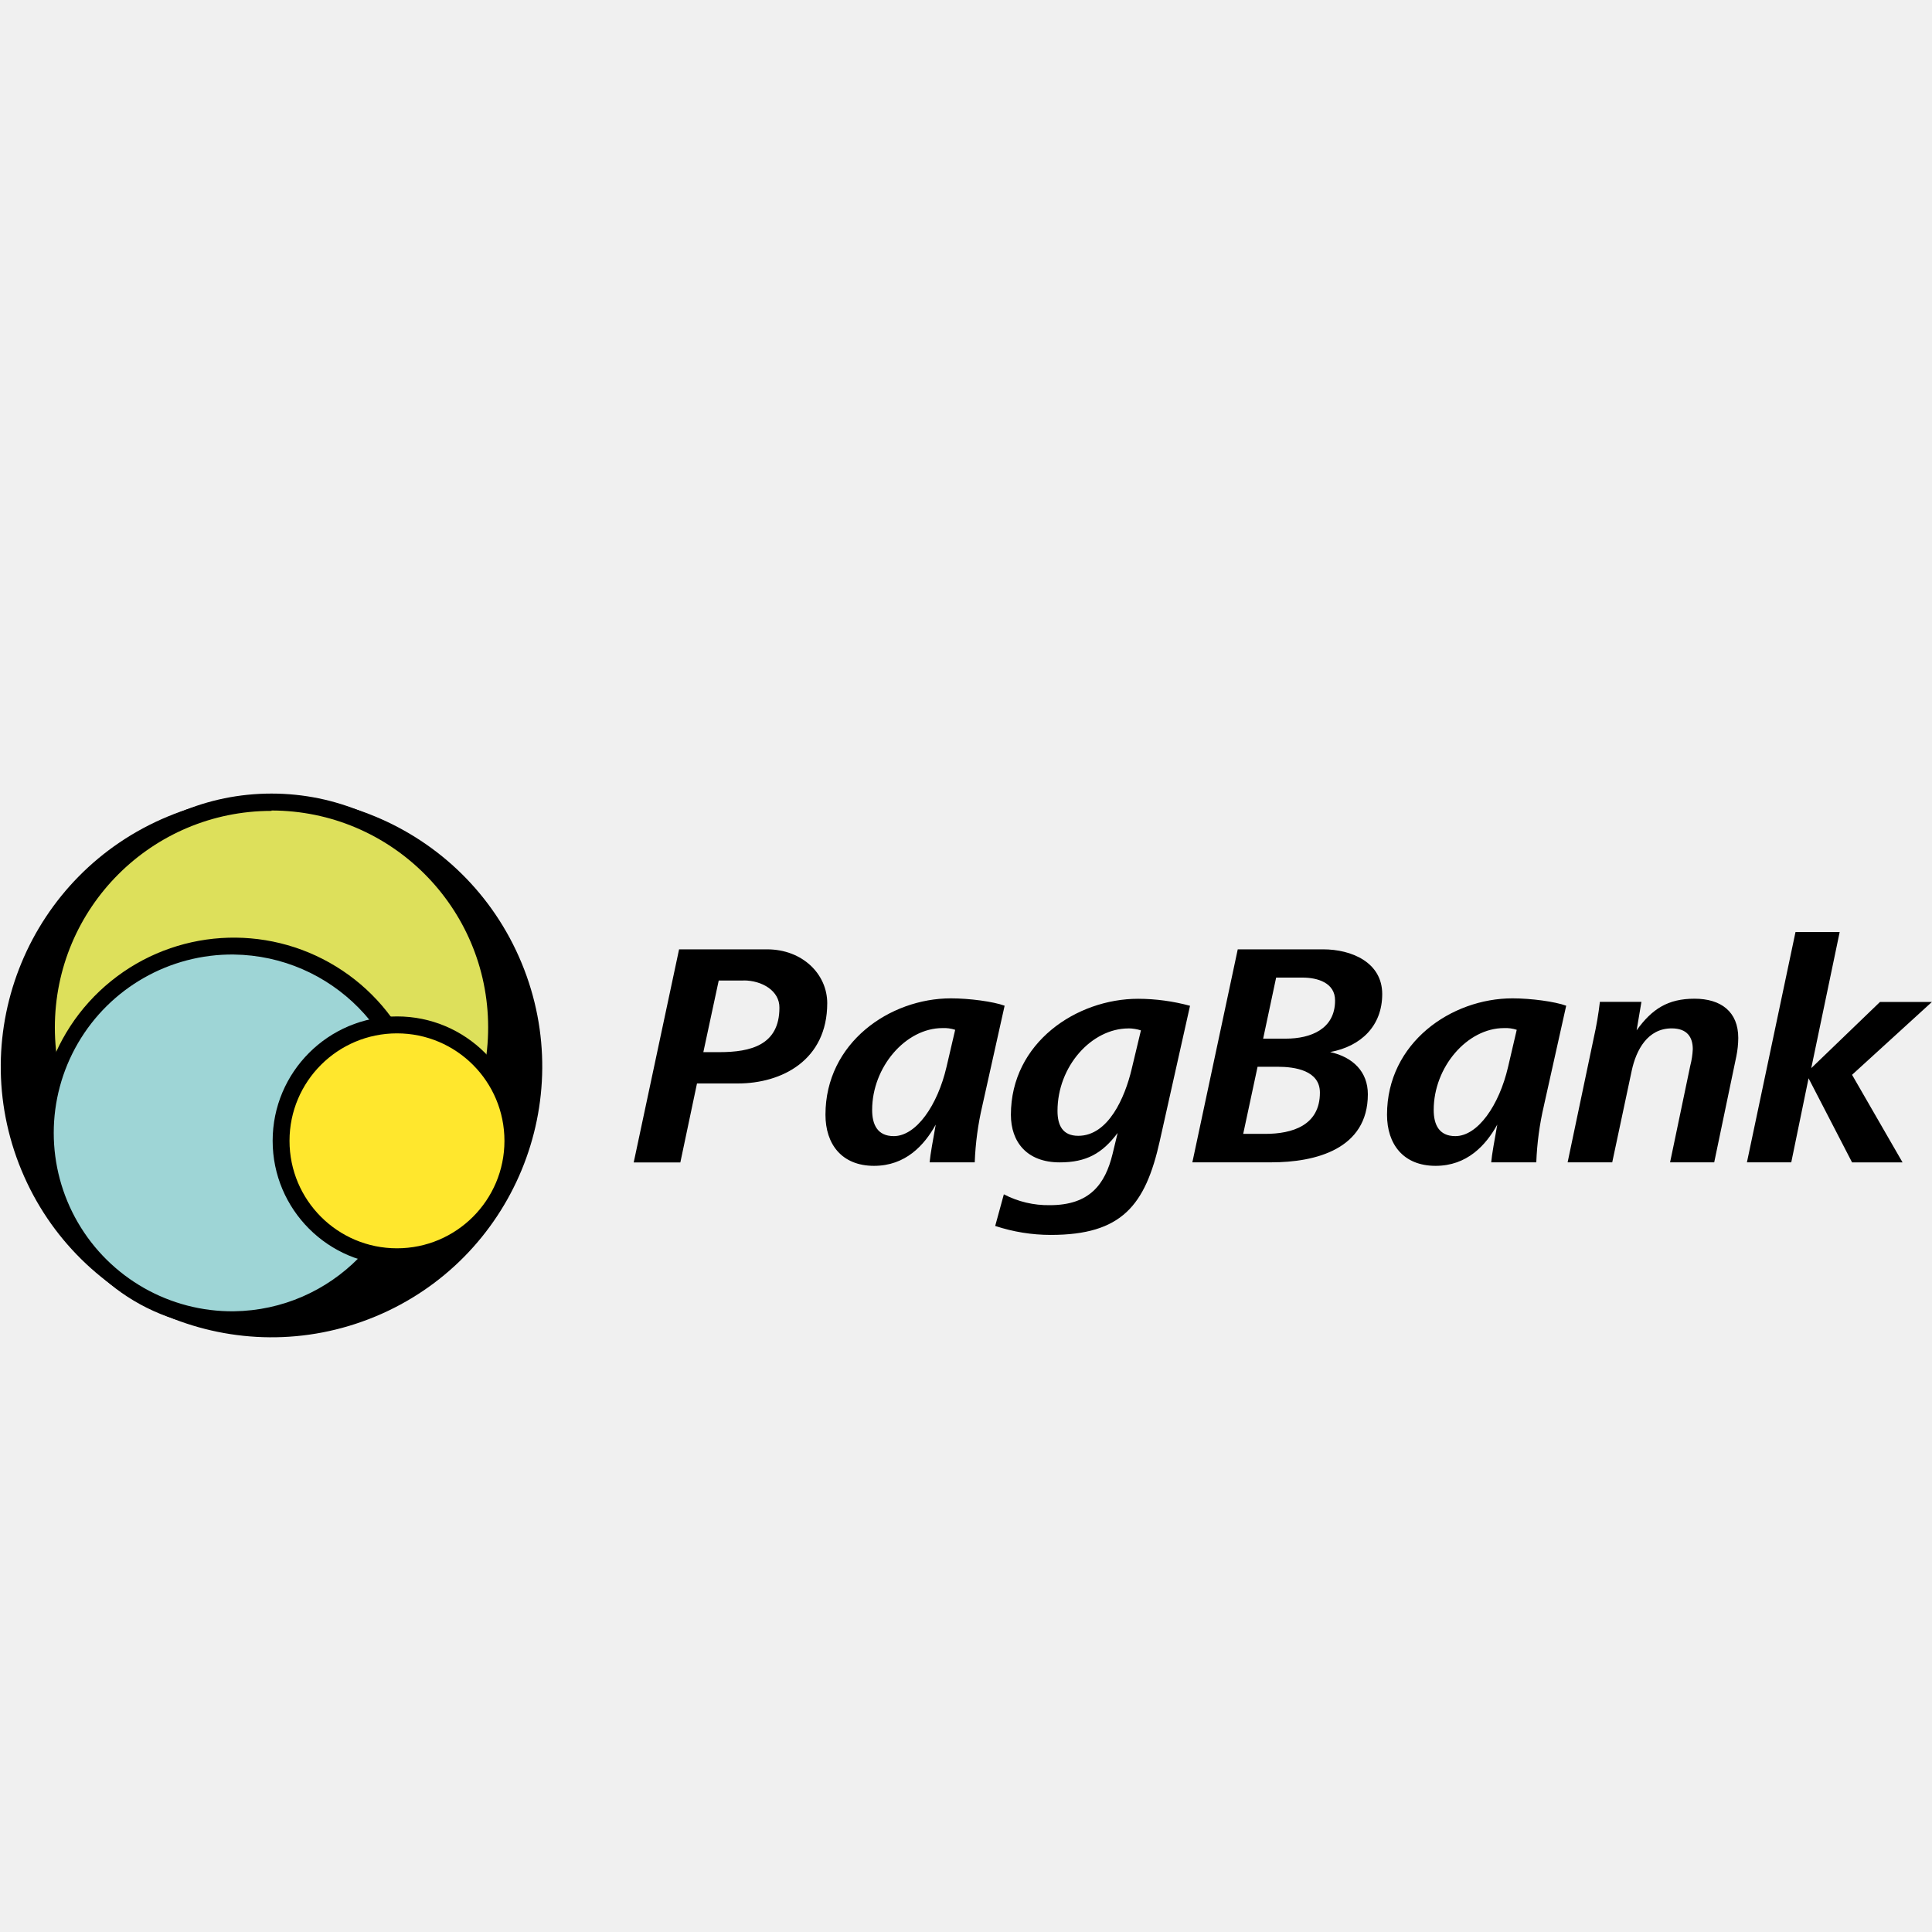
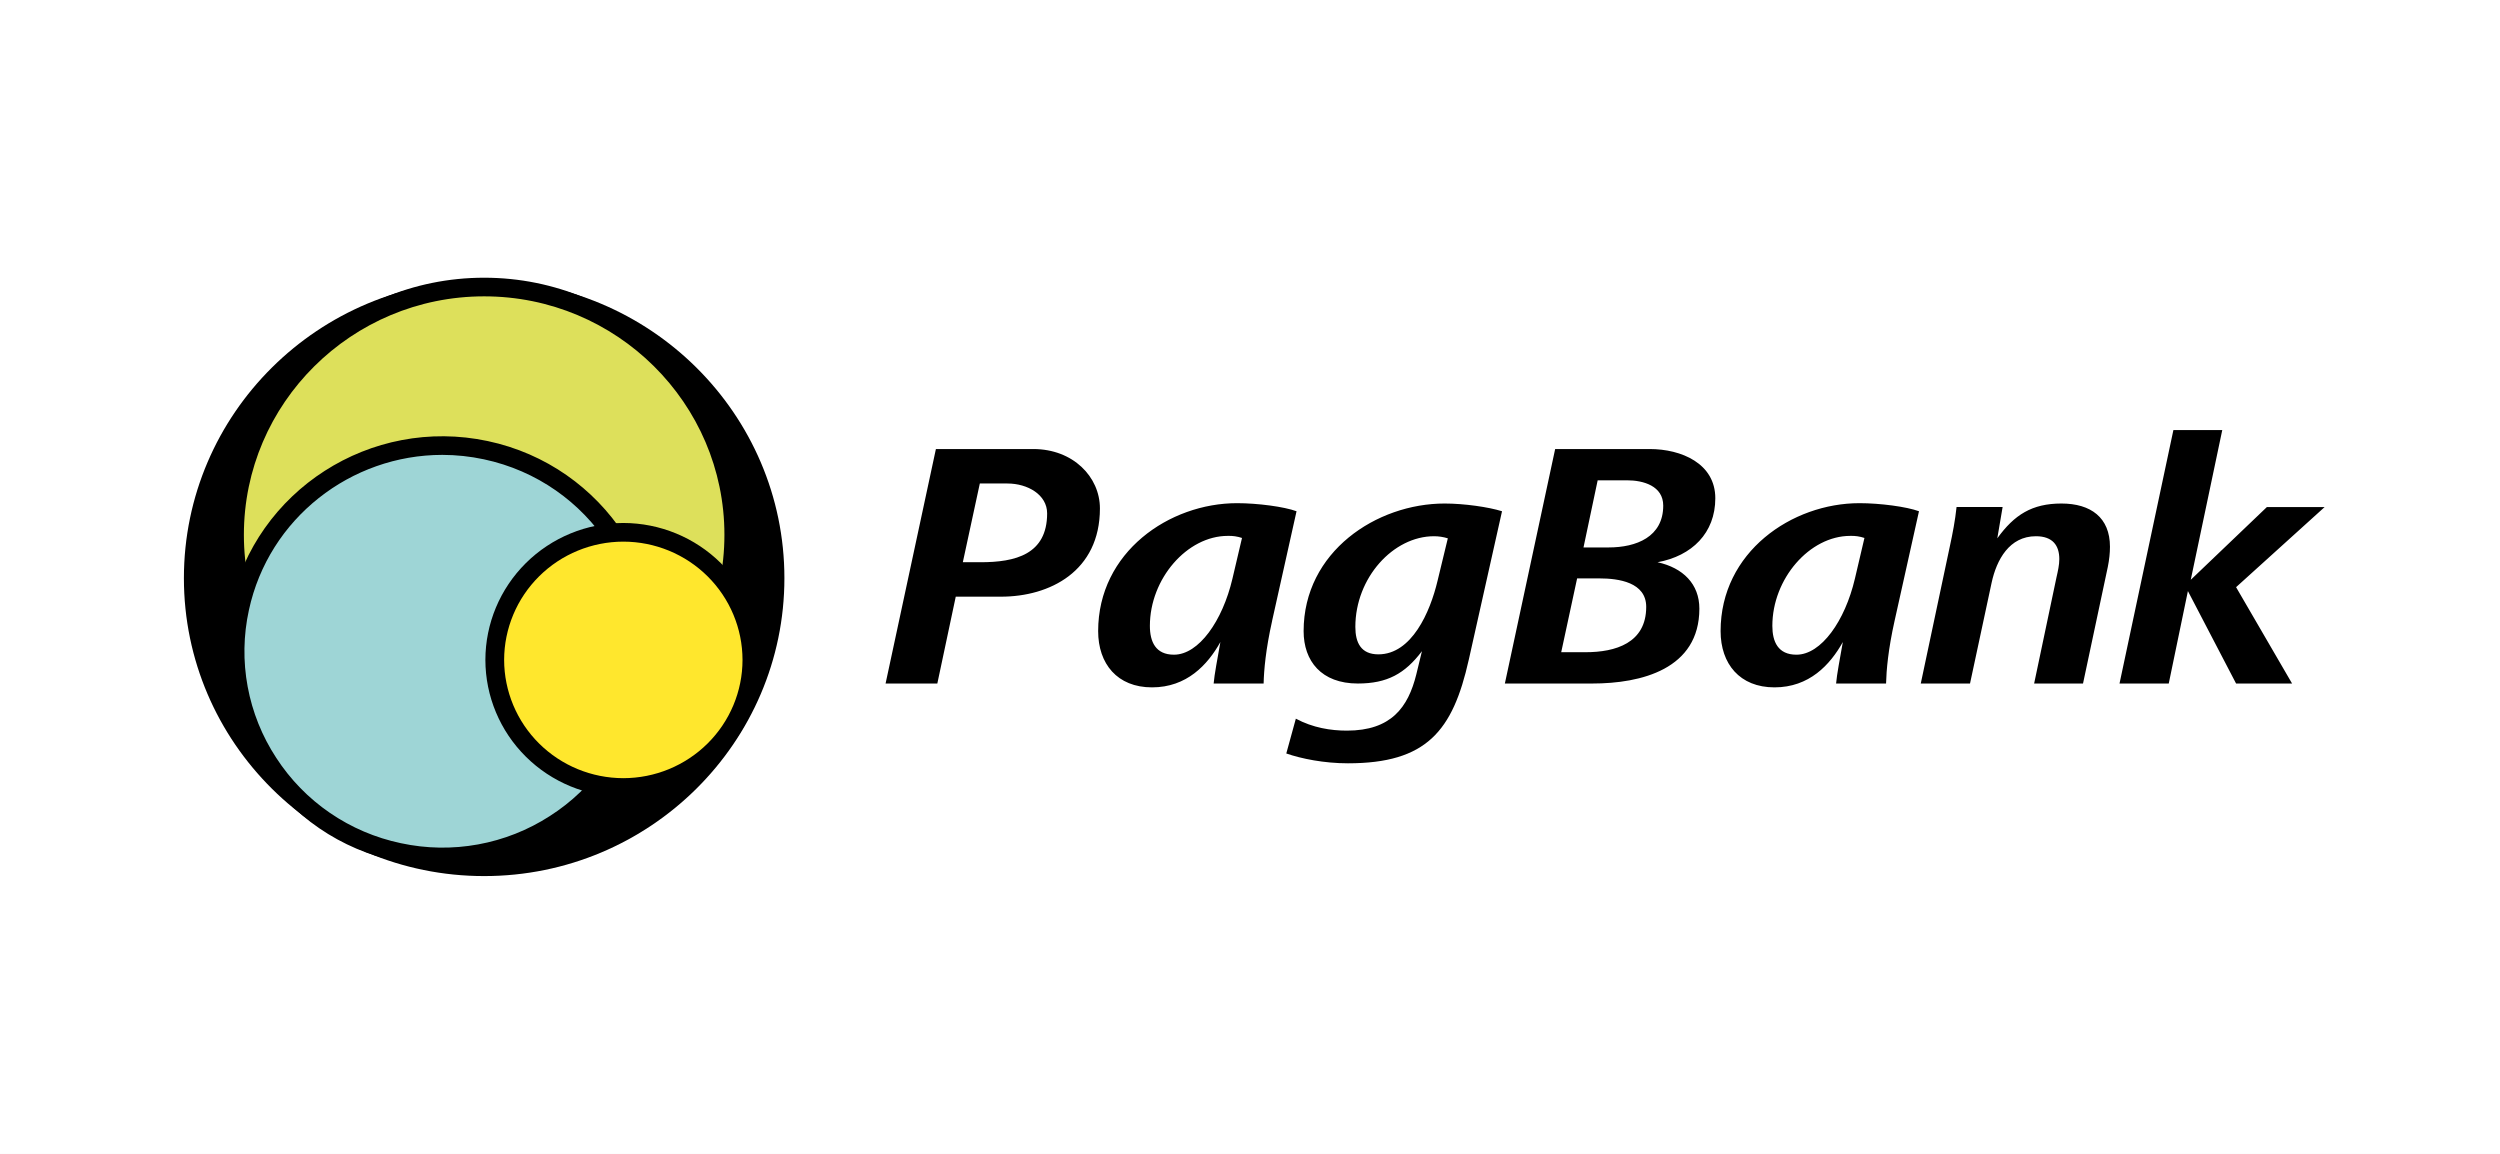
- <svg xmlns="http://www.w3.org/2000/svg" width="2500" height="2500" fill="none" version="1.1" id="svg16">
-   <defs id="defs20" />
-   <path fill="#000000" d="m 954.811,1401.996 h -52.907 l -21.549,102.176 h -60.345 l 58.717,-275.734 h 113.715 c 46.354,0 77.994,32.404 77.994,69.652 0,74.014 -58.958,103.905 -115.624,103.905 z m 7.438,-133.193 h -32.223 l -19.901,92.668 h 20.725 c 40.545,0 77.713,-9.086 77.713,-57.491 0.281,-22.011 -22.715,-35.298 -46.294,-35.298 v 0.121 z M 1271.21,1430.44 a 385.046,385.046 0 0 0 -9.91,73.612 h -58.355 c 0.844,-10.352 4.543,-29.77 7.9,-48.807 -14.875,26.876 -39.198,53.35 -79.823,53.35 -41.771,0 -62.878,-28.002 -62.878,-66.174 0,-93.07 83.14,-150.561 162.361,-150.561 23.961,0 54.978,4.161 69.471,9.528 z m -51.681,-100.106 c -47.581,0 -90.98,50.395 -90.98,105.875 0,18.634 6.613,33.931 28.002,33.931 28.946,0 56.646,-39.701 68.245,-89.593 l 11.197,-47.983 a 45.731,45.731 0 0 0 -16.483,-2.231 z m 281.242,146.018 c -18.654,83.522 -49.249,121.615 -141.053,121.615 -24.444,0 -48.726,-3.92 -71.944,-11.599 l 11.197,-40.927 a 124.349,124.349 0 0 0 59.581,14.051 c 51.661,0 71.562,-27.278 81.07,-66.134 l 6.593,-27.318 c -19.881,26.494 -40.525,38.072 -74.858,38.072 -42.615,0 -63.26,-26.474 -63.26,-61.591 0,-93.432 85.15,-150.099 164.612,-150.099 a 258.909,258.909 0 0 1 67.18,9.066 l -39.138,174.864 z m -40.545,-145.576 c -47.601,0 -91.824,48.827 -91.824,106.719 0,18.634 6.593,32.243 26.876,32.243 38.917,0 60.406,-49.611 69.089,-86.377 l 11.98,-50.053 a 53.872,53.872 0 0 0 -16.122,-2.593 z m 260.959,30.575 c 29.771,6.613 48.807,25.65 48.807,54.596 0,71.16 -67.863,88.105 -124.911,88.105 h -102.177 l 58.737,-275.613 h 110.458 c 36.786,0 76.487,16.785 76.487,57.893 0,41.088 -27.258,67.562 -67.401,75.019 z m -67.803,19.036 h -26.092 l -18.594,86.839 h 28.544 c 34.715,0 70.717,-10.754 70.717,-53.35 0,-28.685 -32.243,-33.489 -54.576,-33.489 z m 32.243,-115.383 h -34.313 l -16.805,78.999 h 29.389 c 32.263,0 63.662,-12.443 63.662,-49.229 0.221,-23.177 -22.916,-29.77 -41.932,-29.77 z m 312.259,165.436 a 384.725,384.725 0 0 0 -9.93,73.612 h -58.335 c 0.844,-10.352 4.523,-29.77 7.84,-48.807 -14.835,26.876 -39.198,53.35 -79.803,53.35 -41.751,0 -62.858,-28.002 -62.858,-66.174 0,-93.07 83.14,-150.561 162.361,-150.561 23.961,0 54.978,4.161 69.491,9.528 l -28.786,129.053 z m -51.702,-100.106 c -47.581,0 -90.98,50.395 -90.98,105.875 0,18.634 6.613,33.931 28.002,33.931 28.946,0 56.666,-39.701 68.245,-89.593 l 11.197,-47.983 a 45.731,45.731 0 0 0 -16.463,-2.231 z m 300.66,36.384 -28.665,137.334 h -57.109 l 26.092,-124.891 c 1.849,-7.036 2.955,-14.252 3.297,-21.509 0,-15.74 -7.438,-26.936 -27.318,-26.936 -31.017,0 -45.912,27.74 -51.681,54.656 l -25.248,118.68 h -57.712 l 33.871,-161.295 c 3.437,-15.297 6.071,-30.756 7.88,-46.354 h 53.752 l -6.211,36.846 c 19.881,-27.72 40.545,-40.927 74.858,-40.927 34.313,0 56.666,16.785 56.666,50.837 a 122.198,122.198 0 0 1 -2.473,23.559 z m 149.717,24.082 65.33,113.313 h -65.33 l -56.285,-108.83 -22.393,108.77 h -57.37 l 62.858,-298.006 h 57.169 l -36.786,176.13 88.909,-85.613 h 67.18 z M 485.378,1703.701 C 664.081,1629.647 748.95,1424.771 674.936,1246.048 600.902,1067.344 396.026,982.455 217.302,1056.49 38.579,1130.524 -46.29,1335.399 27.724,1514.143 101.758,1692.846 306.634,1777.736 485.358,1703.701 Z" id="path2" style="stroke-width:20.102" />
-   <path fill="#dde05b" d="m 351.32,1623.878 c 160.853,0 291.272,-130.399 291.272,-291.252 0,-160.853 -130.419,-291.252 -291.293,-291.252 -160.793,0 -291.212,130.399 -291.212,291.272 0,160.833 130.399,291.232 291.252,291.232 z" id="path4" style="stroke-width:20.102" />
-   <path fill="#000000" d="m 351.32,1631.536 a 302.328,302.328 0 1 1 0,-604.657 302.328,302.328 0 0 1 0,604.657 z m 0,-582.263 a 280.337,280.337 0 1 0 280.337,279.935 280.619,280.619 0 0 0 -280.297,-280.418 v 0.503 z" id="path6" style="stroke-width:20.102" />
-   <path fill="#9ed5d6" d="m 302.574,1707.742 c 133.515,0 241.742,-108.227 241.742,-241.762 0,-133.515 -108.227,-241.742 -241.742,-241.742 -133.535,0 -241.762,108.227 -241.762,241.762 0,133.515 108.227,241.742 241.762,241.742 z" id="path8" style="stroke-width:20.102" />
-   <path fill="#000000" d="M 303.076,1718.777 A 252.738,252.738 0 1 1 549.763,1518.967 252.878,252.878 0 0 1 303.398,1718.777 Z m -0.563,-483.645 a 230.847,230.847 0 1 0 0.06,461.674 230.847,230.847 0 0 0 -0.06,-461.654 z" id="path10" style="stroke-width:20.102" />
-   <path fill="#ffe72d" d="m 513.741,1626.169 a 149.998,149.998 0 1 0 0,-299.976 149.998,149.998 0 0 0 0,299.976 z" id="path12" style="stroke-width:20.102" />
-   <path fill="#000000" d="m 513.741,1637.145 a 160.954,160.954 0 1 1 160.974,-160.974 161.135,161.135 0 0 1 -160.974,160.974 z m 0,-299.976 a 139.063,139.063 0 1 0 -0.101,278.126 139.063,139.063 0 0 0 0.101,-278.126 z" id="path14" style="stroke-width:20.102" />
+ <svg xmlns="http://www.w3.org/2000/svg" width="130" height="60" viewBox="0 0 130 60" fill="none">
+   <rect width="130" height="60" fill="white" />
+   <path d="M52.057 31.027H49.699L48.741 35.543H46.05L48.667 23.35H53.733C55.796 23.35 57.196 24.794 57.196 26.439C57.196 29.712 54.58 31.027 52.057 31.027ZM52.387 25.14H50.951L50.067 29.236H50.988C52.793 29.236 54.451 28.834 54.451 26.695C54.451 25.726 53.438 25.142 52.389 25.142L52.387 25.14ZM66.15 32.289C65.818 33.77 65.725 34.848 65.708 35.542H63.11C63.146 35.085 63.313 34.226 63.46 33.386C62.797 34.574 61.71 35.743 59.904 35.743C58.098 35.743 57.104 34.519 57.104 32.818C57.104 28.706 60.806 26.165 64.326 26.165C65.394 26.165 66.776 26.347 67.42 26.585L66.148 32.29L66.15 32.289ZM63.846 27.866C61.728 27.866 59.794 30.095 59.794 32.545C59.794 33.368 60.089 34.044 61.046 34.044C62.336 34.044 63.57 32.289 64.086 30.095L64.584 27.974C64.347 27.894 64.097 27.857 63.846 27.866ZM76.373 34.318C75.545 38.011 74.181 39.692 70.092 39.692C68.856 39.692 67.678 39.455 66.887 39.181L67.384 37.371C68.268 37.846 69.206 37.993 70.037 37.993C72.339 37.993 73.223 36.786 73.648 35.067L73.941 33.861C73.057 35.031 72.136 35.543 70.607 35.543C68.711 35.543 67.788 34.373 67.788 32.819C67.788 28.687 71.584 26.183 75.121 26.183C76.134 26.183 77.406 26.365 78.105 26.585L76.374 34.317L76.373 34.318ZM74.568 27.884C72.45 27.884 70.478 30.041 70.478 32.599C70.478 33.423 70.773 34.026 71.677 34.026C73.408 34.026 74.366 31.832 74.752 30.204L75.287 27.993C75.054 27.921 74.811 27.884 74.568 27.884ZM86.193 29.236C87.519 29.528 88.367 30.37 88.367 31.649C88.367 34.793 85.345 35.543 82.803 35.543H78.253L80.868 23.35H85.788C87.427 23.35 89.196 24.099 89.196 25.909C89.196 27.718 87.98 28.908 86.193 29.236ZM83.171 30.077H82.01L81.183 33.915H82.452C84.001 33.915 85.603 33.441 85.603 31.557C85.603 30.277 84.166 30.077 83.171 30.077ZM84.608 24.976H83.079L82.342 28.467H83.651C85.087 28.467 86.488 27.919 86.488 26.292C86.488 25.269 85.454 24.976 84.608 24.976ZM98.517 32.289C98.186 33.77 98.093 34.848 98.075 35.542H95.477C95.514 35.085 95.68 34.226 95.827 33.386C95.164 34.574 94.078 35.743 92.272 35.743C90.467 35.743 89.471 34.519 89.471 32.818C89.471 28.706 93.175 26.165 96.693 26.165C97.762 26.165 99.143 26.347 99.787 26.585L98.517 32.289ZM96.215 27.866C94.096 27.866 92.162 30.095 92.162 32.545C92.162 33.368 92.456 34.044 93.415 34.044C94.704 34.044 95.938 32.289 96.454 30.095L96.951 27.974C96.714 27.894 96.465 27.857 96.215 27.866ZM109.607 29.474L108.317 35.543H105.775L106.937 30.022C107.011 29.694 107.084 29.383 107.084 29.071C107.084 28.377 106.751 27.884 105.867 27.884C104.485 27.884 103.823 29.108 103.565 30.297L102.441 35.543H99.88L101.391 28.413C101.538 27.737 101.668 27.061 101.741 26.365H104.136L103.86 27.992C104.744 26.768 105.665 26.183 107.194 26.183C108.723 26.183 109.718 26.914 109.718 28.431C109.718 28.76 109.681 29.108 109.607 29.474ZM116.276 30.533L119.188 35.543H116.276L113.771 30.735L112.775 35.542H110.215L113.017 22.362H115.558L113.919 30.15L117.879 26.366H120.882L116.276 30.533Z" fill="black" />
+   <path d="M25.176 45.556C16.567 45.556 9.563 38.607 9.563 30.064C9.563 21.52 16.567 14.57 25.176 14.57C33.785 14.57 40.789 21.52 40.789 30.064C40.789 38.607 33.785 45.556 25.176 45.556Z" fill="black" />
+   <path d="M38.158 27.964C38.158 35.079 32.345 40.846 25.176 40.846C18.006 40.846 12.194 35.08 12.194 27.964C12.194 20.849 18.006 15.081 25.176 15.081C32.346 15.081 38.158 20.849 38.158 27.964Z" fill="#DDE05B" />
+   <path d="M25.176 41.177C17.748 41.177 11.705 35.18 11.705 27.81C11.705 20.439 17.749 14.441 25.176 14.441C32.603 14.441 38.647 20.438 38.647 27.81C38.647 35.18 32.603 41.177 25.176 41.177ZM25.176 15.41C18.287 15.41 12.682 20.972 12.682 27.81C12.682 34.646 18.287 40.207 25.176 40.207C32.065 40.207 37.67 34.646 37.67 27.809C37.67 20.973 32.065 15.41 25.176 15.41V15.41Z" fill="black" />
+   <path d="M33.538 36.104C33.091 38.172 32.037 40.062 30.508 41.535C28.979 43.008 27.044 43.999 24.948 44.381C22.852 44.763 20.689 44.52 18.732 43.682C16.775 42.844 15.113 41.45 13.955 39.674C12.402 37.293 11.866 34.398 12.464 31.625C13.071 28.86 14.758 26.446 17.154 24.913C19.551 23.379 22.463 22.851 25.251 23.444C28.039 24.037 30.477 25.703 32.03 28.076C33.583 30.45 34.125 33.337 33.536 36.106L33.538 36.104Z" fill="#9ED5D6" />
+   <path d="M23.024 45.045C22.223 45.045 21.425 44.96 20.642 44.793C19.194 44.489 17.821 43.904 16.603 43.07C15.385 42.237 14.345 41.172 13.544 39.937C12.737 38.706 12.184 37.329 11.917 35.884C11.65 34.44 11.674 32.957 11.989 31.521C13.289 25.496 19.289 21.643 25.362 22.935C31.434 24.226 35.316 30.18 34.015 36.206C33.709 37.643 33.119 39.005 32.278 40.214C31.438 41.423 30.364 42.454 29.12 43.249C27.306 44.42 25.188 45.044 23.024 45.045H23.024ZM23 23.654C18.254 23.654 13.976 26.939 12.943 31.726C12.656 33.036 12.634 34.39 12.879 35.709C13.123 37.028 13.628 38.285 14.365 39.409C15.096 40.537 16.045 41.51 17.158 42.272C18.27 43.033 19.523 43.568 20.846 43.846C22.166 44.131 23.531 44.153 24.86 43.91C26.189 43.668 27.457 43.167 28.59 42.435C29.727 41.71 30.707 40.768 31.475 39.664C32.242 38.56 32.781 37.315 33.061 36.003C34.249 30.499 30.704 25.063 25.157 23.883C24.448 23.731 23.725 23.655 23 23.654Z" fill="black" />
+   <path d="M39.1 34.315C39.1 36.074 38.395 37.762 37.141 39.006C35.887 40.251 34.187 40.95 32.413 40.95C30.64 40.95 28.939 40.251 27.685 39.006C26.431 37.762 25.727 36.074 25.727 34.315C25.727 32.555 26.431 30.867 27.685 29.623C28.939 28.378 30.64 27.679 32.413 27.679C34.187 27.679 35.887 28.378 37.141 29.623C38.395 30.867 39.1 32.555 39.1 34.315Z" fill="#FFE72D" />
+   <path d="M32.414 41.434C30.512 41.432 28.688 40.681 27.343 39.346C25.998 38.012 25.242 36.202 25.24 34.315C25.242 32.427 25.998 30.618 27.343 29.283C28.688 27.948 30.512 27.198 32.413 27.195C34.315 27.198 36.139 27.948 37.484 29.283C38.829 30.618 39.585 32.427 39.588 34.315C39.585 36.202 38.829 38.011 37.484 39.346C36.139 40.681 34.316 41.431 32.414 41.434ZM32.414 28.165C30.771 28.167 29.195 28.816 28.034 29.968C26.872 31.121 26.218 32.684 26.215 34.315C26.218 35.945 26.871 37.509 28.033 38.662C29.195 39.815 30.77 40.463 32.413 40.465C34.057 40.464 35.632 39.815 36.794 38.662C37.956 37.509 38.61 35.946 38.611 34.315C38.609 32.684 37.956 31.121 36.794 29.968C35.632 28.815 34.057 28.167 32.414 28.165Z" fill="black" />
</svg>
